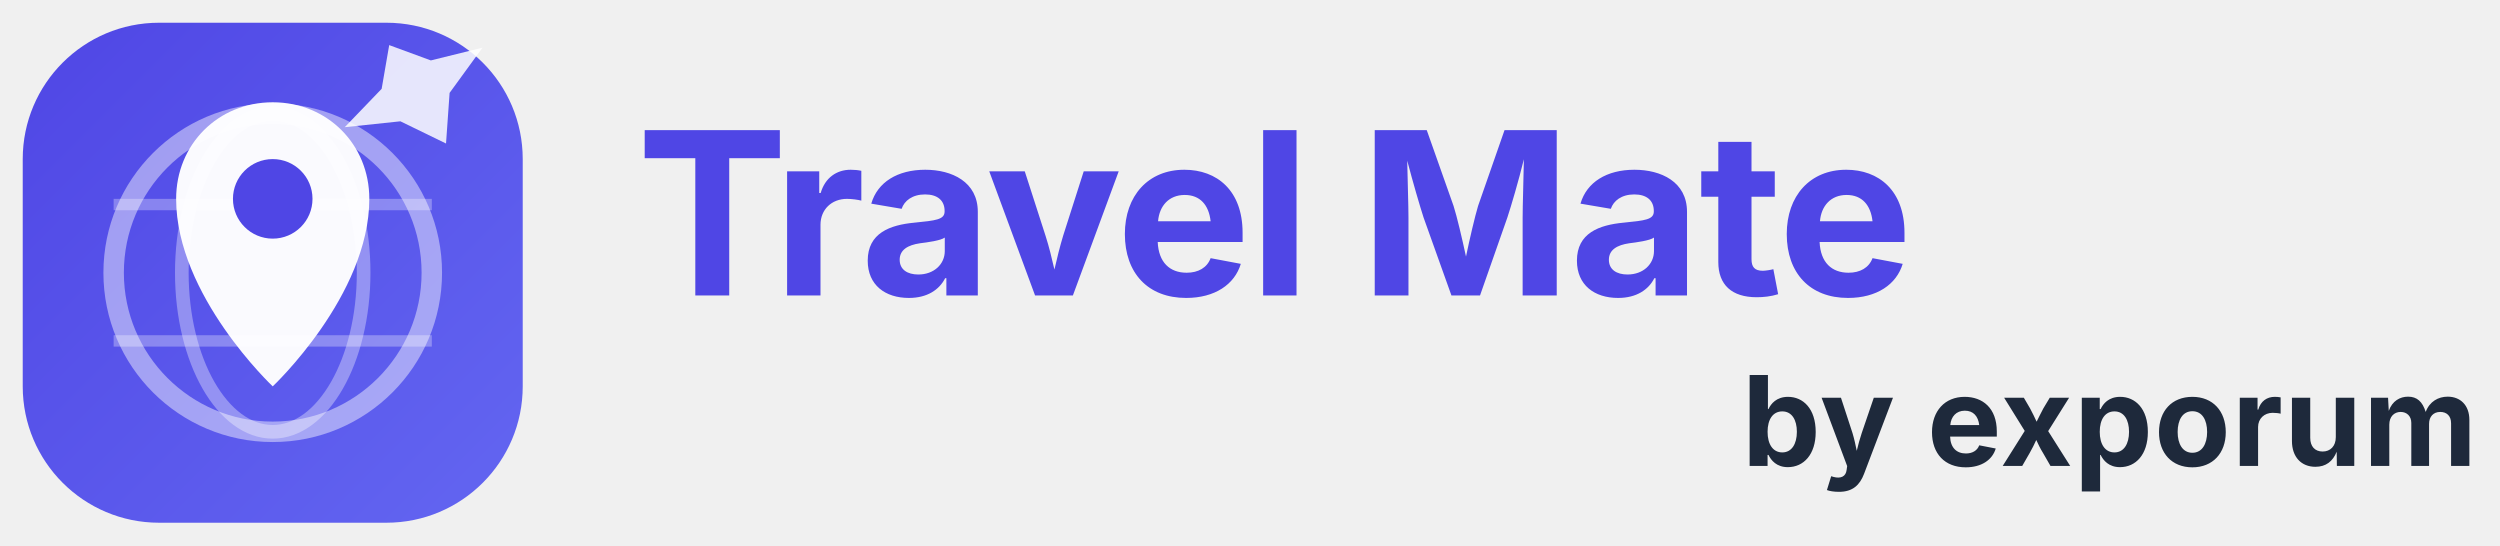
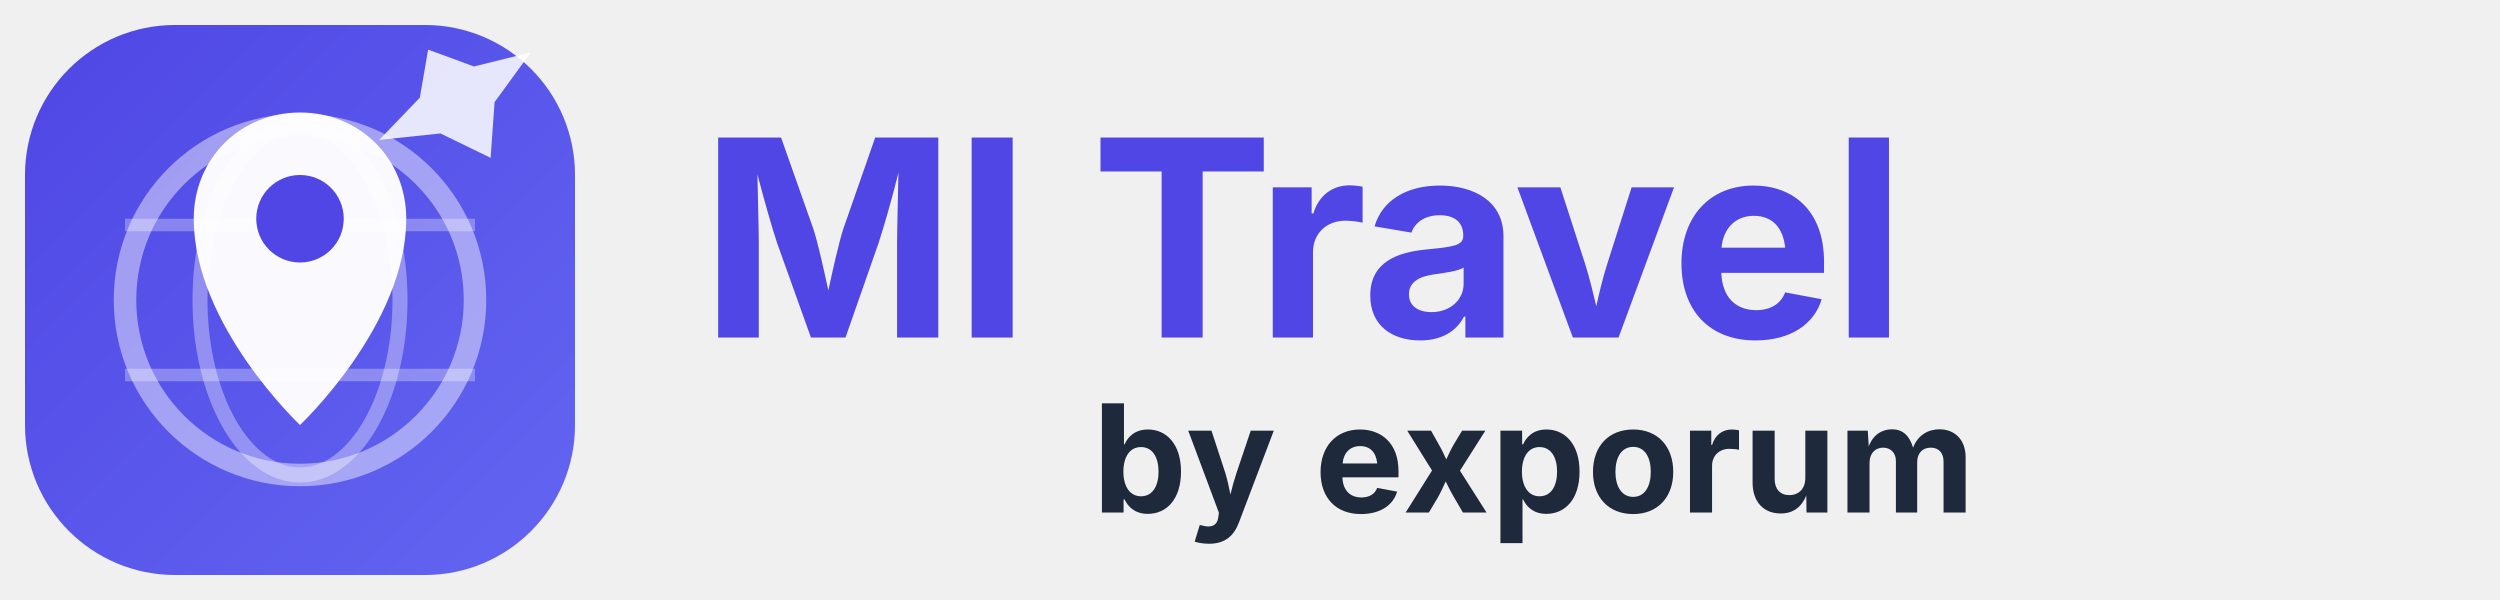
- <svg xmlns="http://www.w3.org/2000/svg" width="220" height="48" viewBox="0 0 220 48" fill="none">
+ <svg xmlns="http://www.w3.org/2000/svg" width="200" height="48" viewBox="0 0 200 48" fill="none">
  <defs>
    <linearGradient id="iconBg" x1="2" y1="2" x2="46" y2="46" gradientUnits="userSpaceOnUse">
      <stop stop-color="#4f46e5" />
      <stop offset="1" stop-color="#6366f1" />
    </linearGradient>
  </defs>
  <rect x="2" y="2" width="44" height="44" rx="12" fill="url(#iconBg)" />
  <circle cx="24" cy="24" r="14" stroke="white" stroke-width="1.8" fill="none" opacity="0.45" />
  <ellipse cx="24" cy="24" rx="8" ry="14" stroke="white" stroke-width="1.2" fill="none" opacity="0.35" />
  <line x1="10" y1="18" x2="38" y2="18" stroke="white" stroke-width="1" opacity="0.3" />
  <line x1="10" y1="30" x2="38" y2="30" stroke="white" stroke-width="1" opacity="0.3" />
  <path d="M24 9c-4.8 0-8.5 3.7-8.5 8.5C15.5 26 24 34 24 34s8.5-8 8.5-16.5C32.5 12.7 28.8 9 24 9z" fill="white" fill-opacity="0.97" />
  <circle cx="24" cy="17.5" r="3.5" fill="#4f46e5" />
  <g transform="translate(36, 7) rotate(-30)">
    <path d="M0-3.5 2.5-0.5 7 0.8 2.5 2.8 0 6.5-2.5 2.8-7 0.8-2.5-0.5z" fill="white" opacity="0.85" />
  </g>
-   <text x="56" y="26" font-family="Inter,system-ui,-apple-system,'Segoe UI',Roboto,sans-serif" font-size="20" font-weight="700" fill="#4f46e5" letter-spacing="-0.01em">Travel Mate</text>
-   <text x="218" y="41" text-anchor="end" font-family="Inter,system-ui,-apple-system,'Segoe UI',Roboto,sans-serif" font-size="11" font-weight="700" fill="#1e293b" letter-spacing="0.01em">by exporum</text>
+   <text x="56" y="27" font-family="Inter,system-ui,-apple-system,'Segoe UI',Roboto,sans-serif" font-size="22" font-weight="700" fill="#4f46e5" letter-spacing="-0.01em">MI Travel</text>
+   <text x="158" y="41" text-anchor="end" font-family="Inter,system-ui,-apple-system,'Segoe UI',Roboto,sans-serif" font-size="12" font-weight="700" fill="#1e293b" letter-spacing="0.01em">by exporum</text>
</svg>
